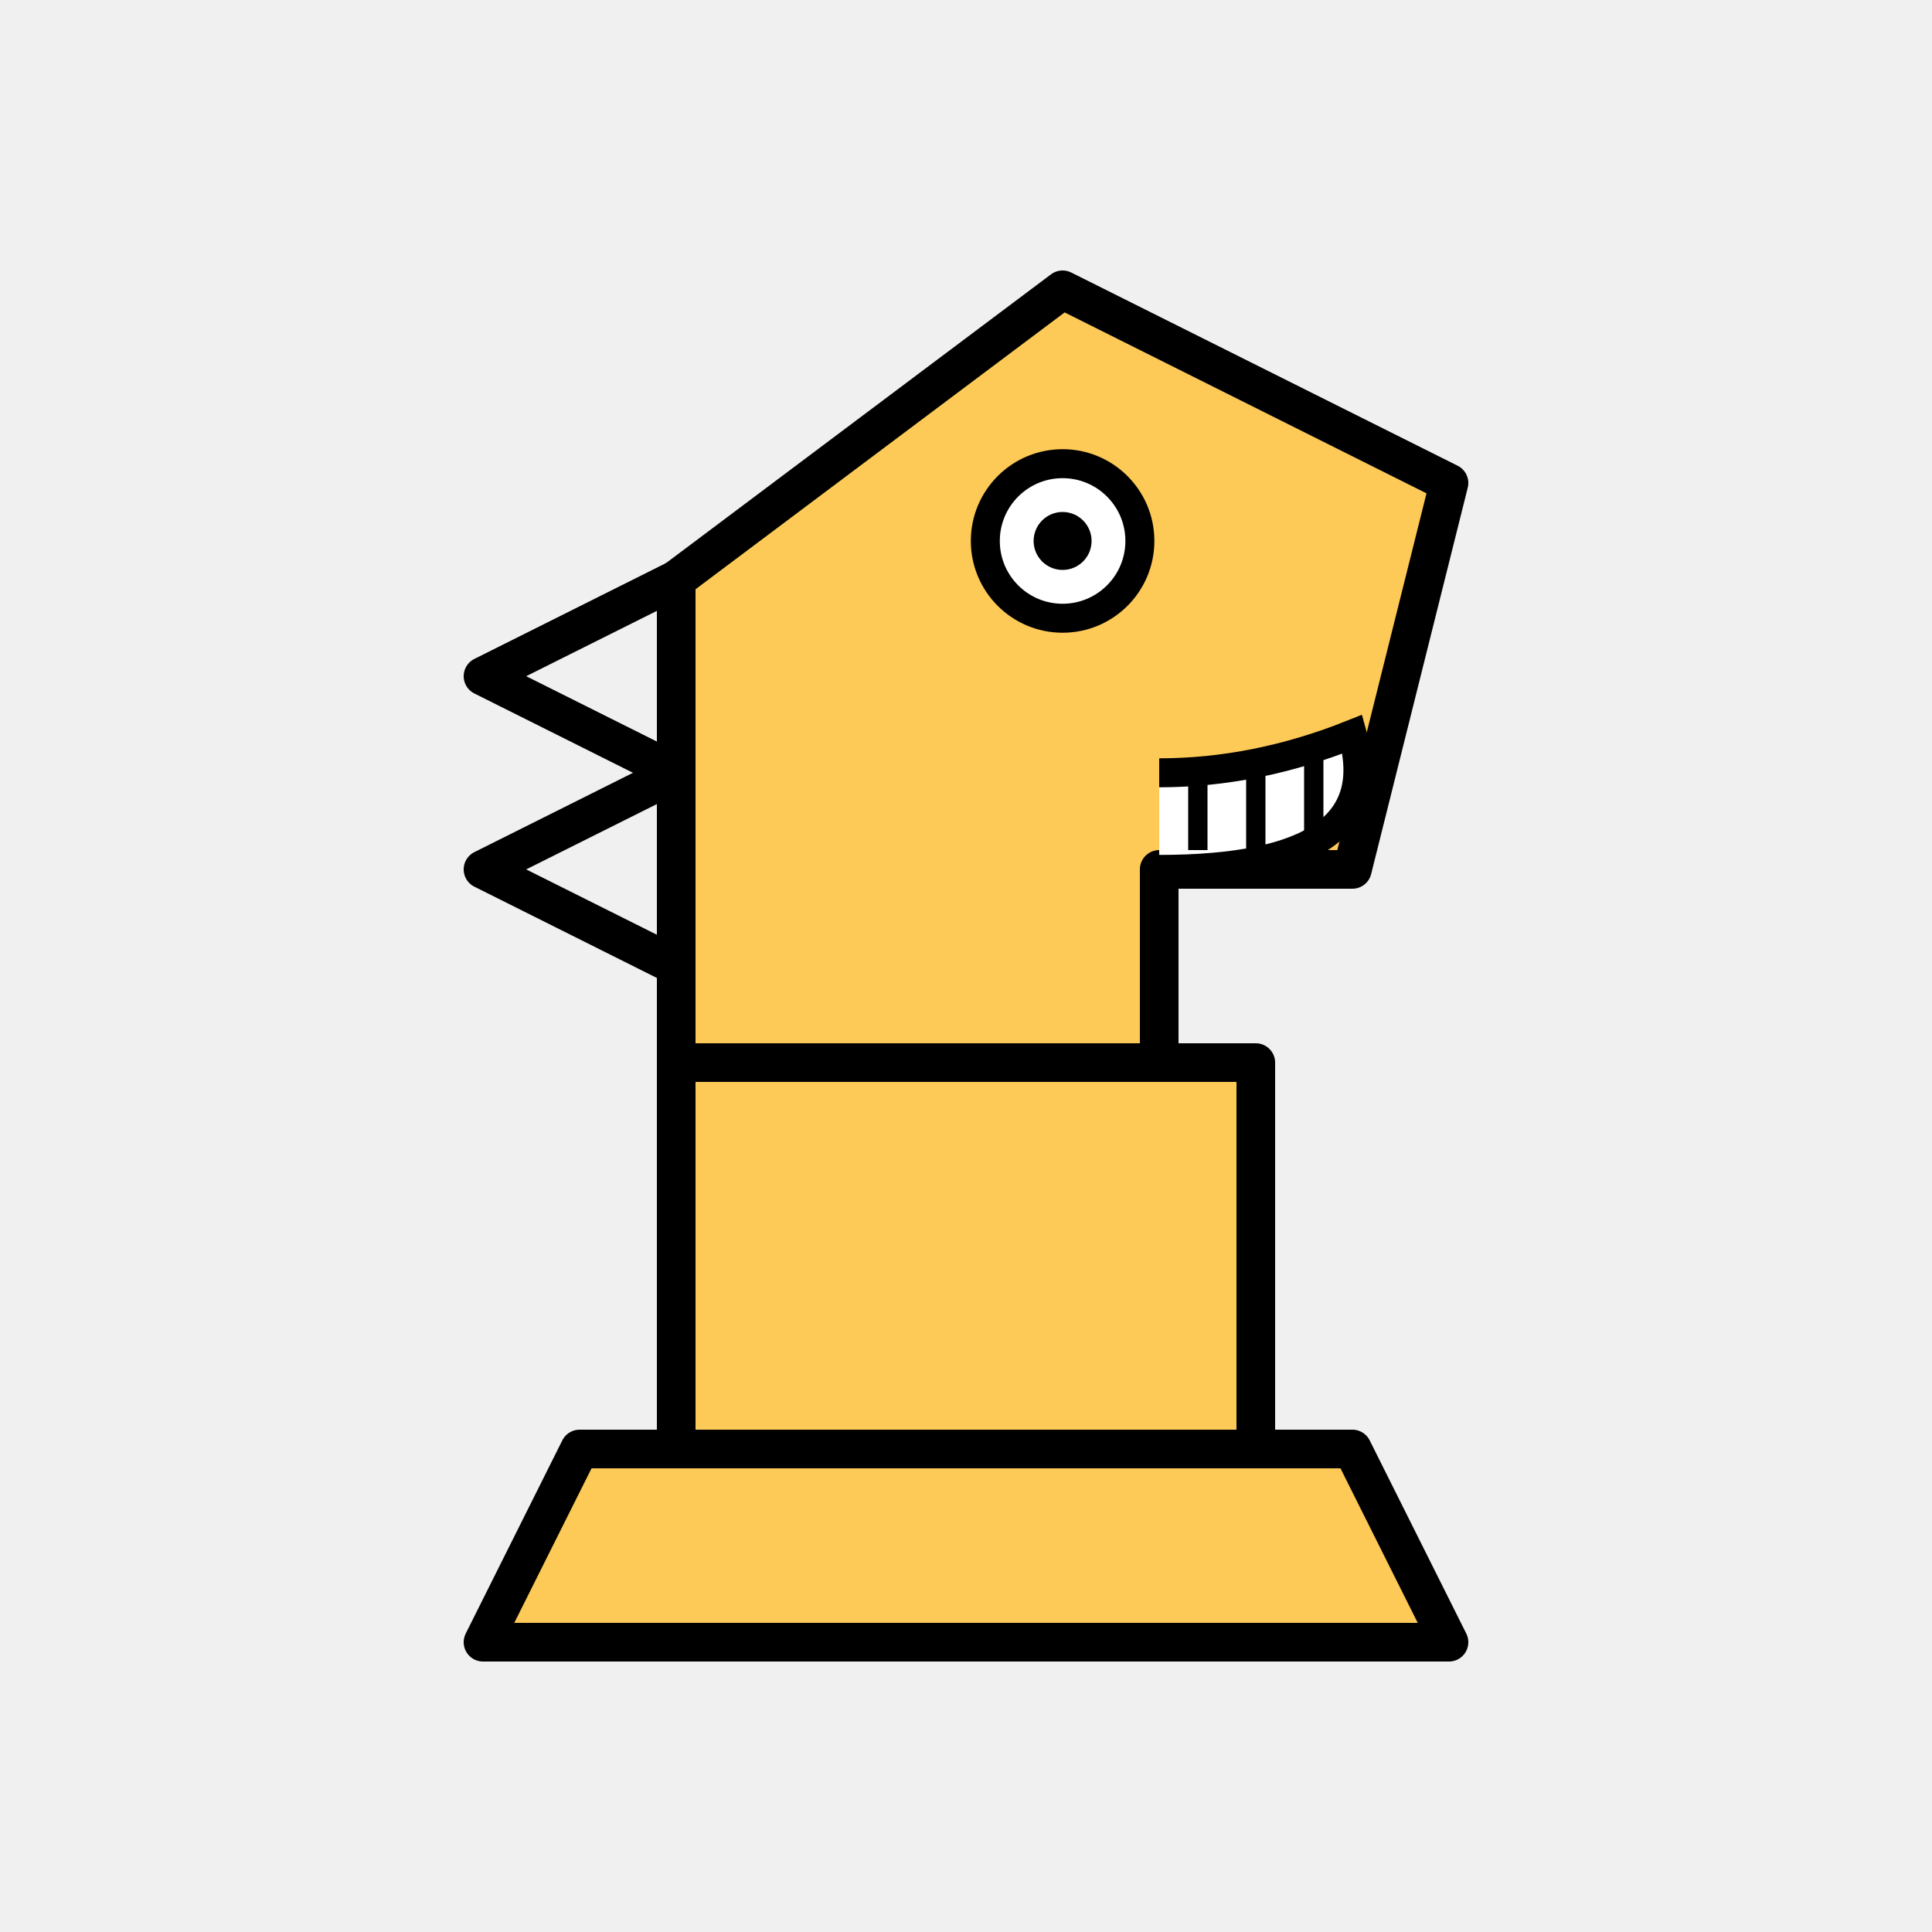
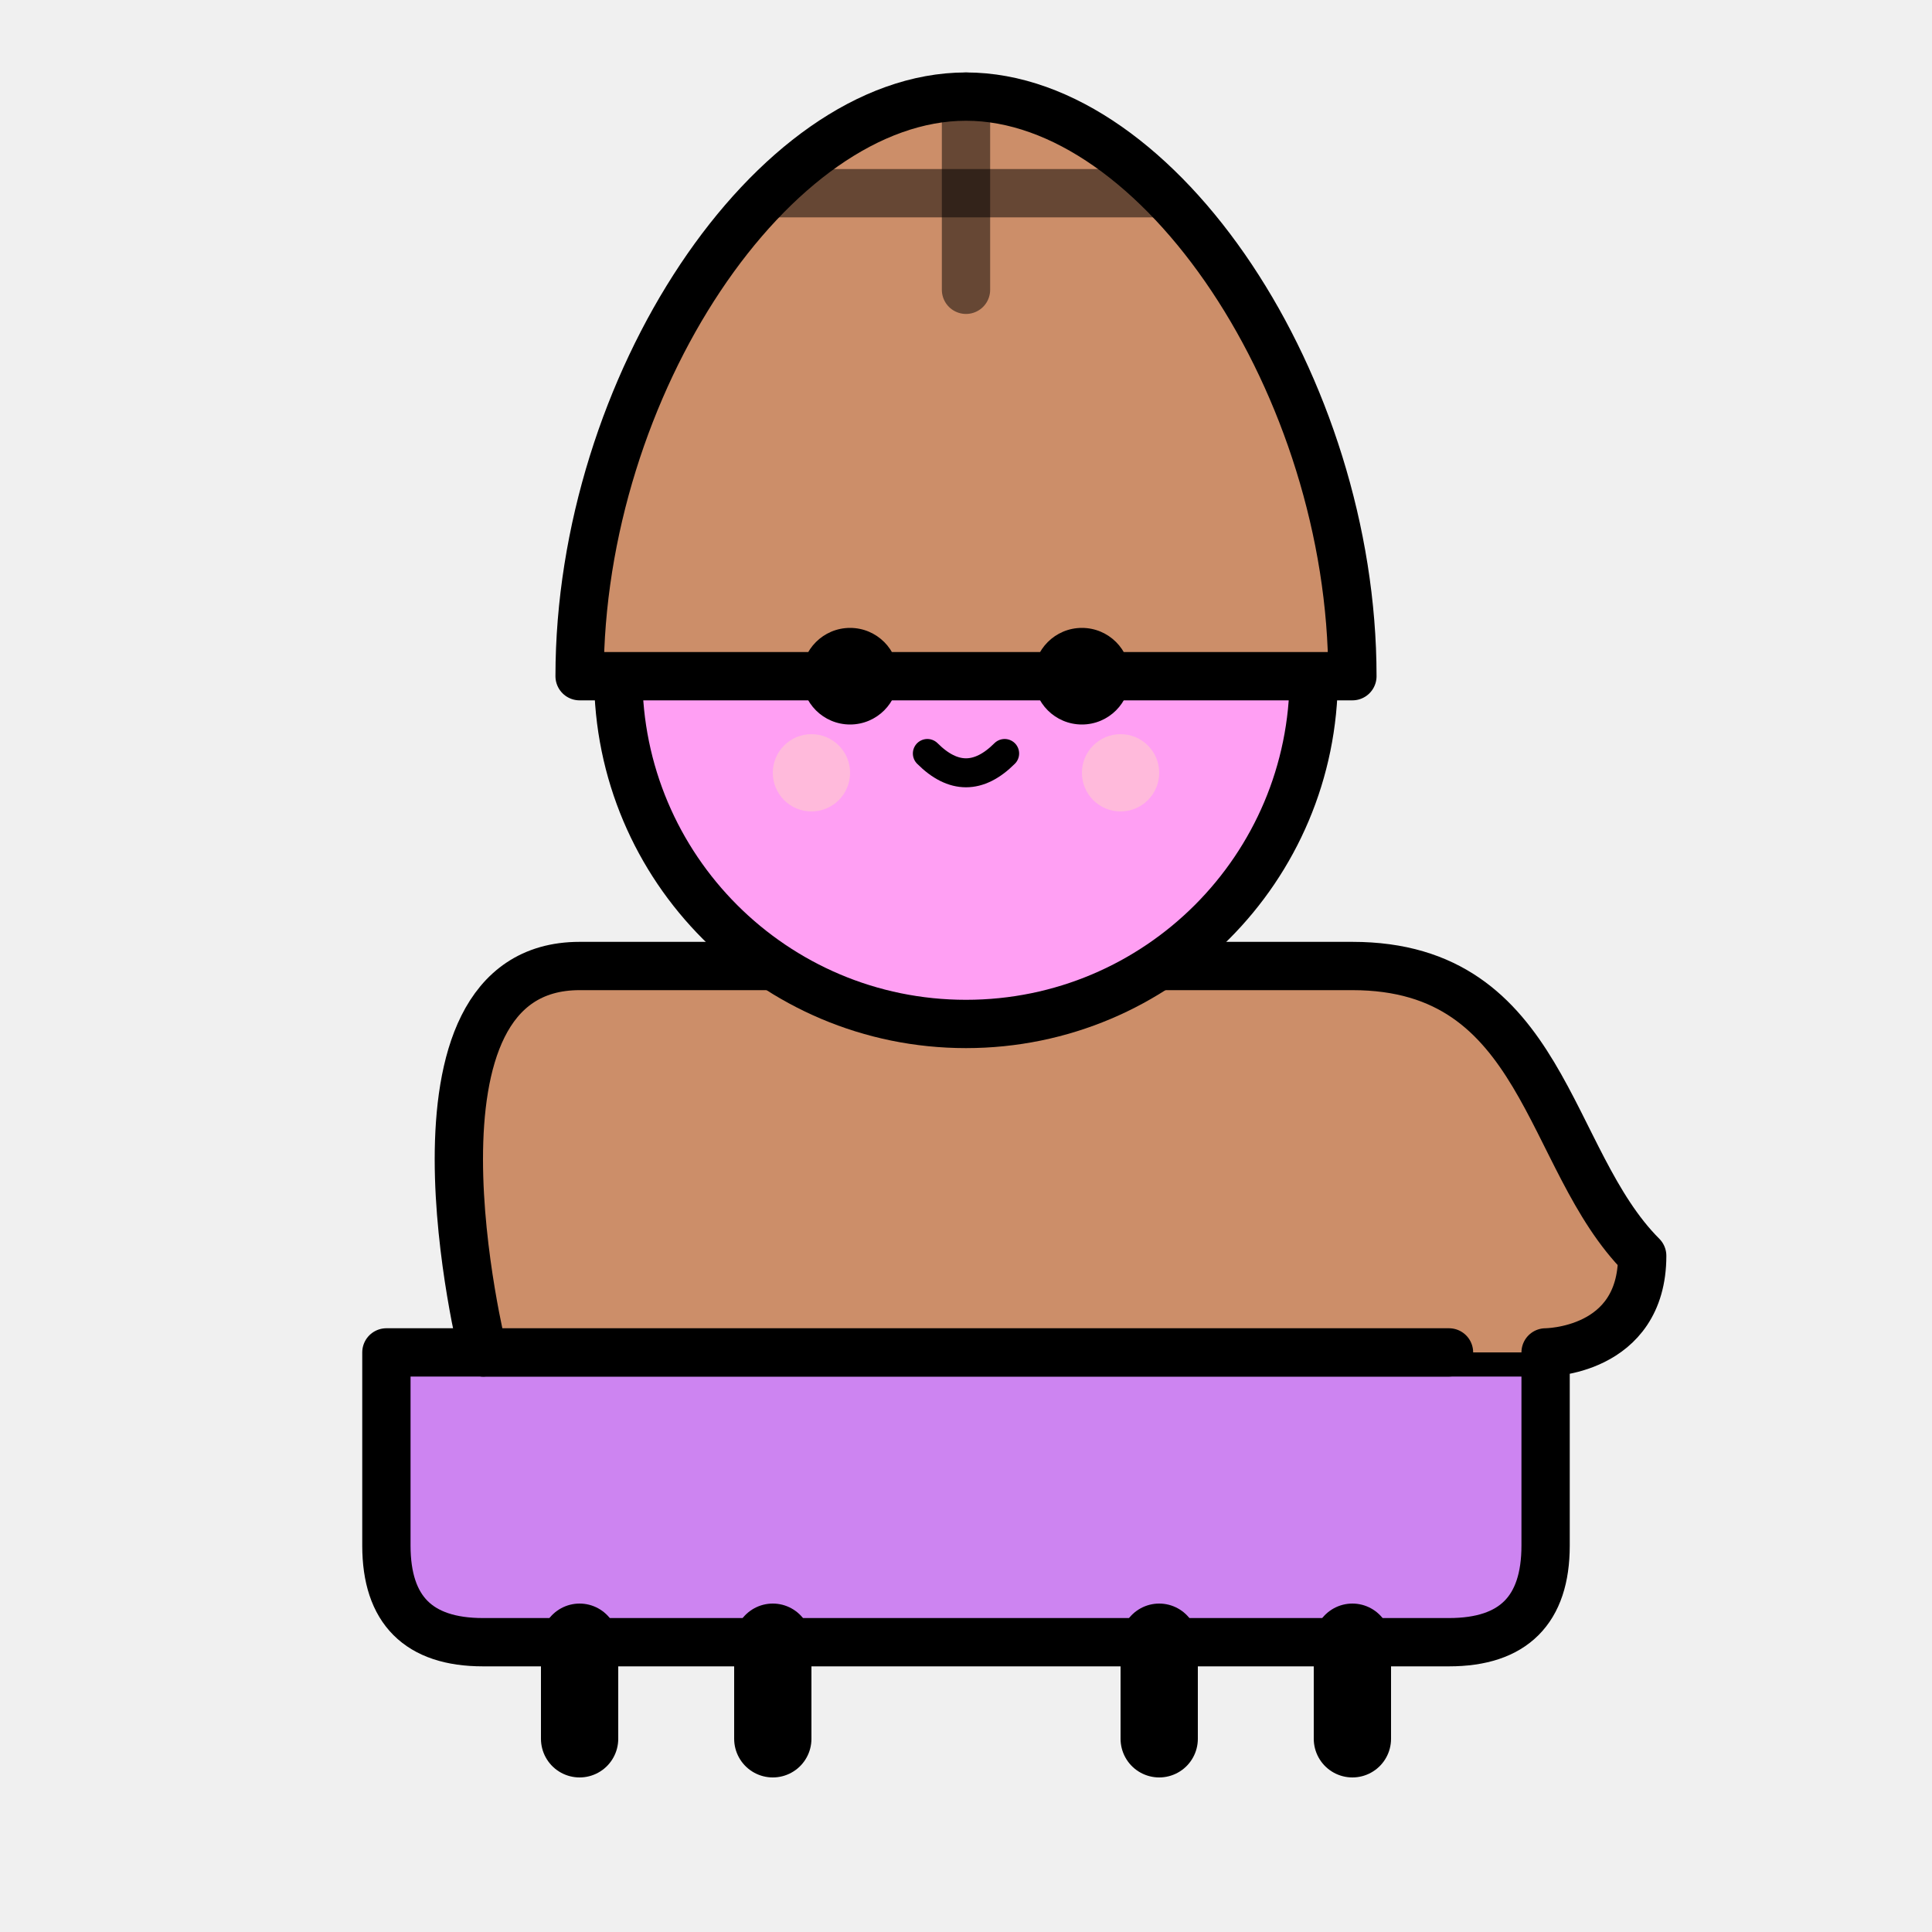
<svg xmlns="http://www.w3.org/2000/svg" viewBox="0 0 100 100" fill="none">
-   <g stroke="#000000" stroke-width="2" stroke-linecap="round" stroke-linejoin="round">
-     <path d="M30 75H70L75 85H25L30 75Z" fill="#feca57" />
-     <path d="M35 75L35 55H65L65 75H35Z" fill="#feca57" />
-     <path d="M35 55L35 30L55 15L75 25L70 45L60 45L60 55H35Z" fill="#feca57" />
-     <path d="M35 30L25 35L35 40L25 45L35 50" fill="none" />
+   <g stroke="black" stroke-width="2.5" stroke-linecap="round" stroke-linejoin="round">
+     <path d="M20 70H80V80Q80 85 75 85H25Q20 85 20 80V70Z" fill="#cd84f1" />
+     <path d="M30 85V90" stroke-width="4" />
+     <path d="M40 85V90" stroke-width="4" />
+     <path d="M60 85V90" stroke-width="4" />
+     <path d="M70 85V90" stroke-width="4" />
+     <path d="M25 70C25 70 20 50 30 50H70C80 50 80 60 85 65C85 70 80 70 80 70" fill="#cc8e69" />
+     <path d="M25 70H75" fill="#cc8e69" />
+     <circle cx="50" cy="35" r="18" fill="#ff9ff3" />
+     <path d="M30 35C30 20 40 5 50 5C60 5 70 20 70 35H30Z" fill="#cc8e69" />
+     <path d="M50 5L50 15" stroke-opacity="0.5" />
+     <path d="M40 10L60 10" stroke-opacity="0.5" />
  </g>
-   <circle cx="55" cy="28" r="4" fill="white" stroke="black" stroke-width="1.5" />
-   <circle cx="55" cy="28" r="1.5" fill="black" />
-   <path d="M60 40Q65 40 70 38Q72 45 60 45" fill="white" stroke="black" stroke-width="1.5" />
-   <path d="M62 40V44M65 39V44M68 39V43" stroke="black" stroke-width="1" />
+   <circle cx="44" cy="35" r="2.5" fill="black" />
+   <circle cx="56" cy="35" r="2.5" fill="black" />
+   <path d="M48 39 Q50 41 52 39" stroke="black" stroke-width="1.5" fill="none" stroke-linecap="round" />
+   <circle cx="42" cy="40" r="2" fill="#ffcccc" opacity="0.6" />
+   <circle cx="58" cy="40" r="2" fill="#ffcccc" opacity="0.6" />
</svg>
